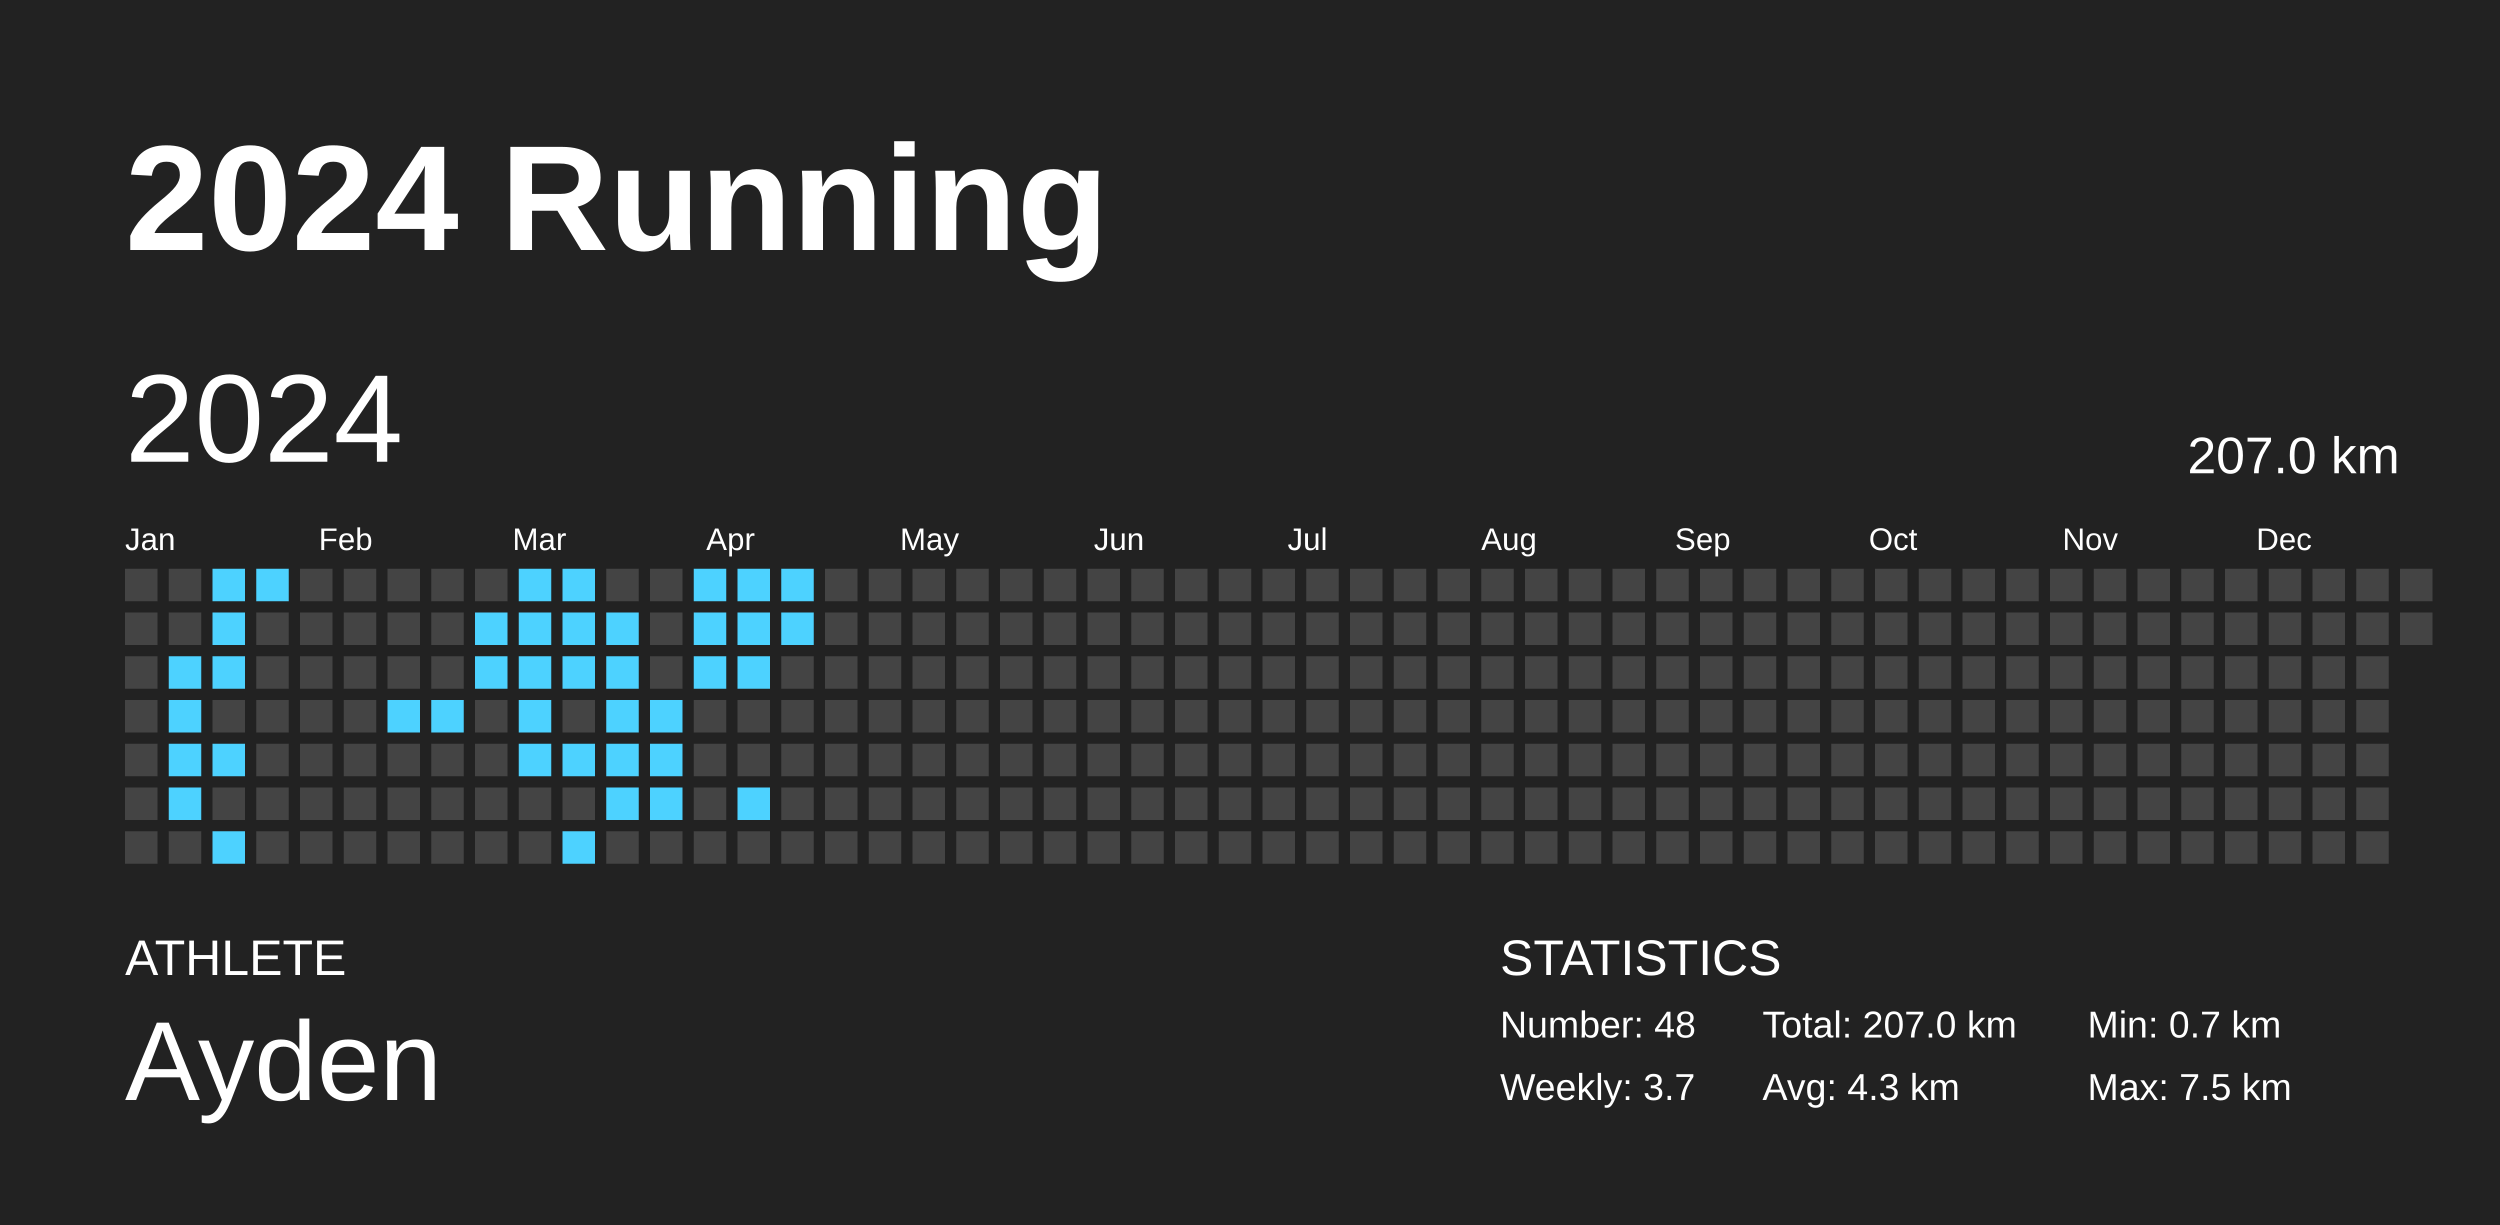
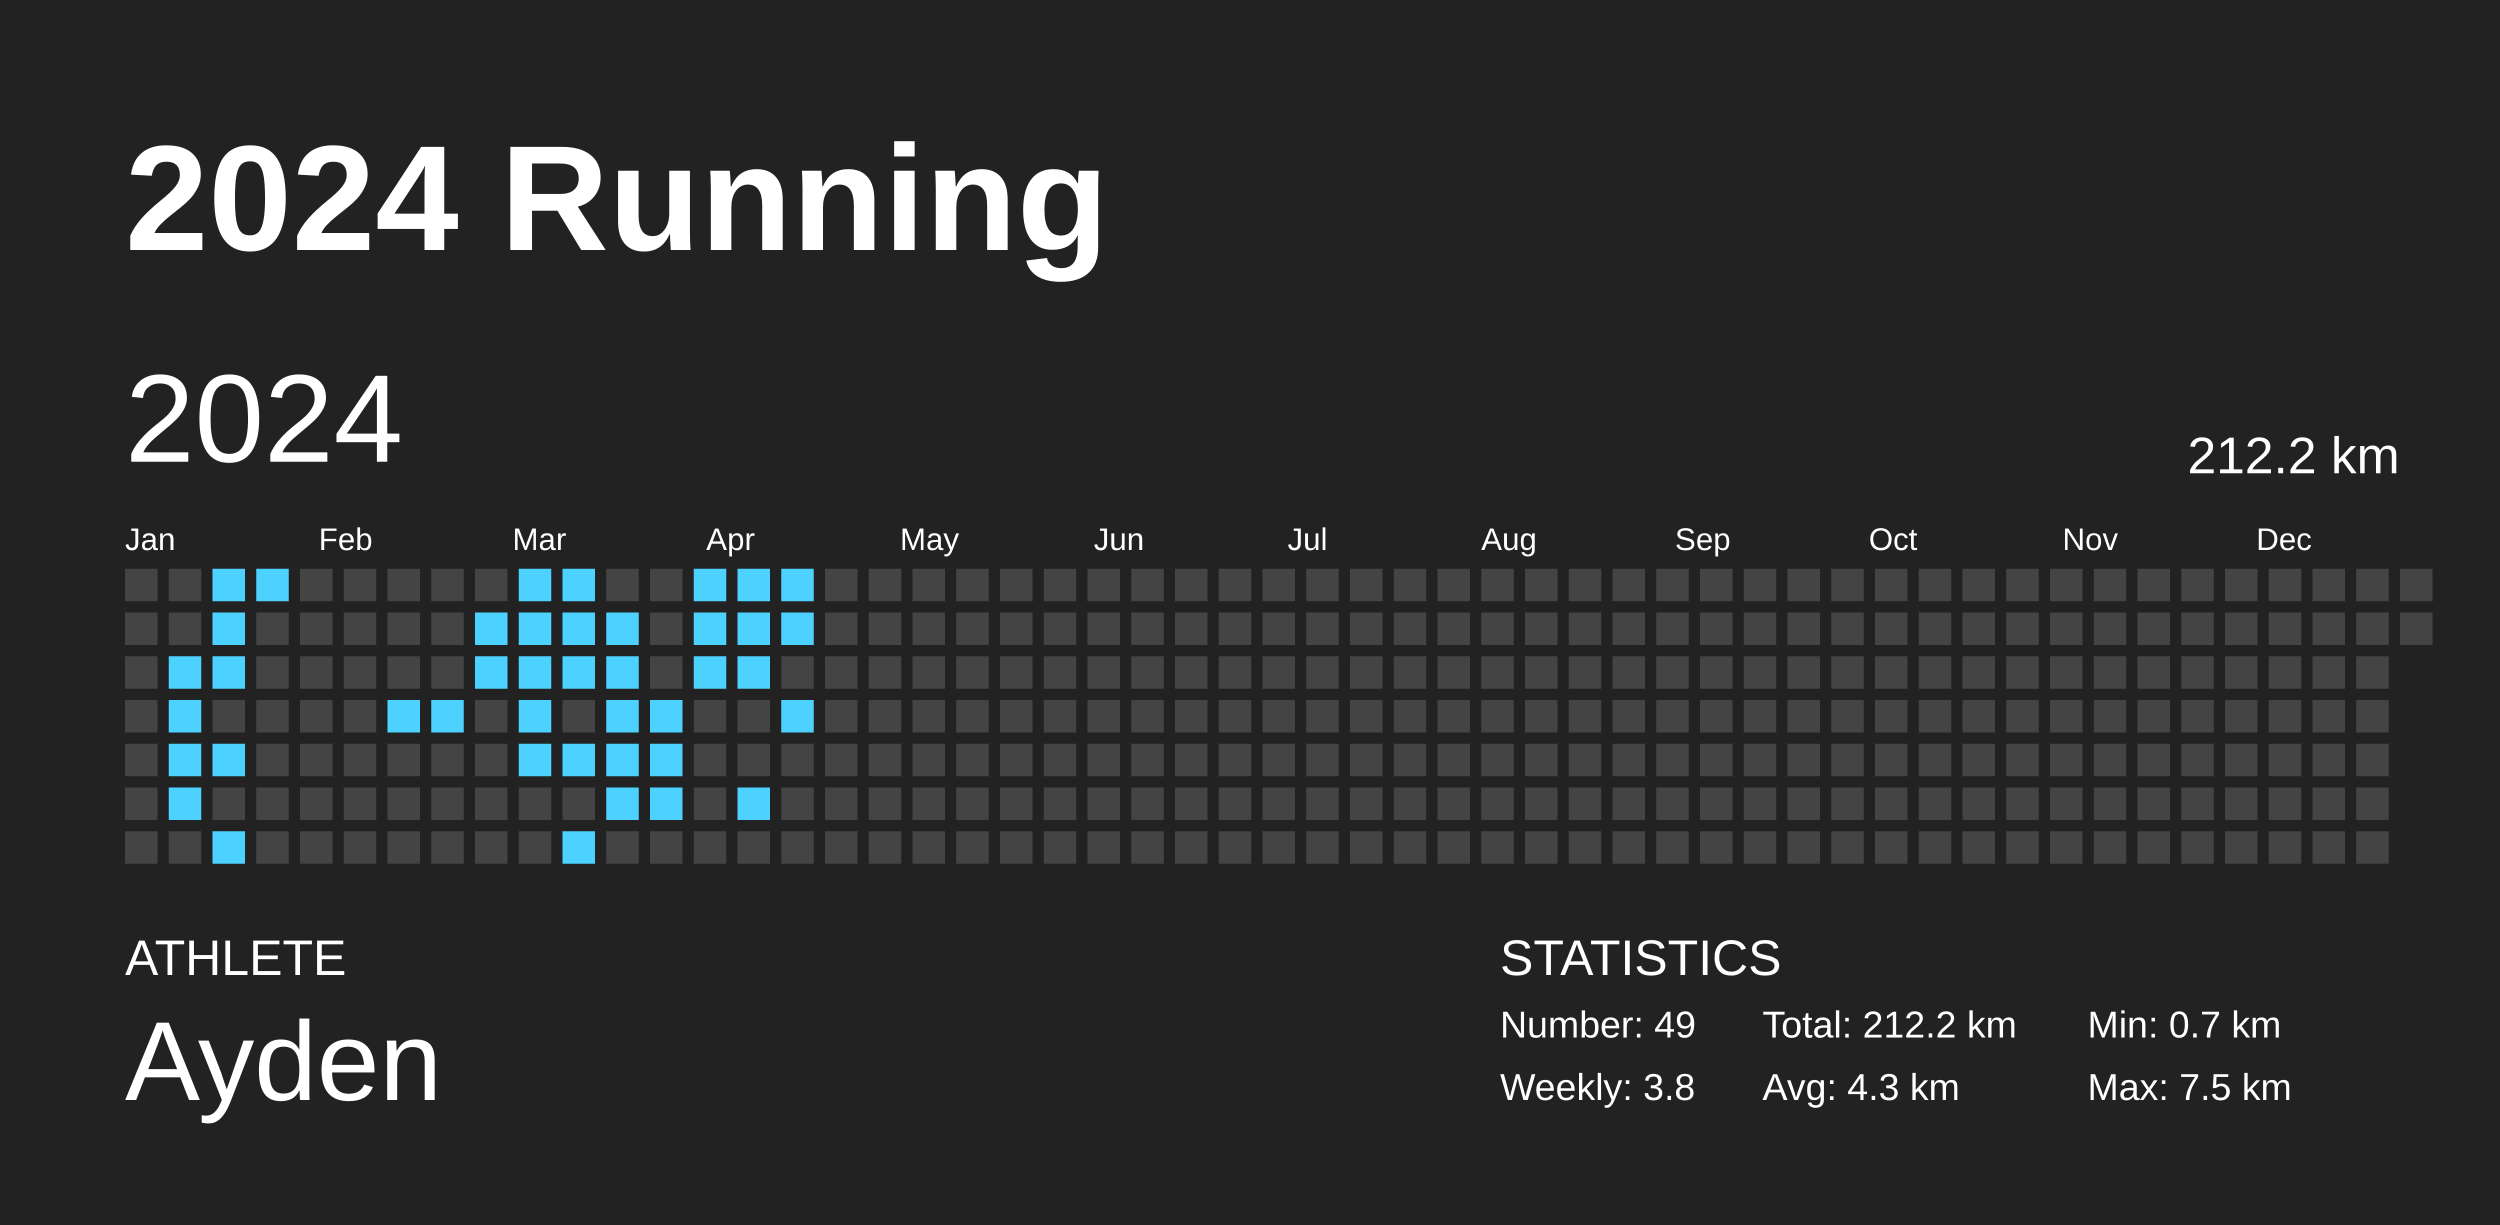
<svg xmlns="http://www.w3.org/2000/svg" baseProfile="full" height="98mm" version="1.1" viewBox="0,0,200,98" width="200mm">
  <defs />
  <rect fill="#222222" height="98" width="200" x="0" y="0" />
  <text fill="#FFFFFF" style="font-size:12px; font-family:Arial; font-weight:bold;" x="10" y="20">2024 Running</text>
  <text fill="#FFFFFF" style="font-size:4px; font-family:Arial" x="10" y="78">ATHLETE</text>
  <text fill="#FFFFFF" style="font-size:9px; font-family:Arial" x="10" y="88">Ayden</text>
  <text fill="#FFFFFF" style="font-size:4px; font-family:Arial" x="120" y="78">STATISTICS</text>
-   <text fill="#FFFFFF" style="font-size:3px; font-family:Arial" x="120" y="83">Number: 48</text>
-   <text fill="#FFFFFF" style="font-size:3px; font-family:Arial" x="120" y="88">Weekly: 3.7</text>
-   <text fill="#FFFFFF" style="font-size:3px; font-family:Arial" x="141" y="83">Total: 207.0 km</text>
+   <text fill="#FFFFFF" style="font-size:3px; font-family:Arial" x="120" y="83">Number: 49</text>
+   <text fill="#FFFFFF" style="font-size:3px; font-family:Arial" x="120" y="88">Weekly: 3.8</text>
+   <text fill="#FFFFFF" style="font-size:3px; font-family:Arial" x="141" y="83">Total: 212.2 km</text>
  <text fill="#FFFFFF" style="font-size:3px; font-family:Arial" x="141" y="88">Avg: 4.3 km</text>
  <text fill="#FFFFFF" style="font-size:3px; font-family:Arial" x="167" y="83">Min: 0.7 km</text>
  <text fill="#FFFFFF" style="font-size:3px; font-family:Arial" x="167" y="88">Max: 7.5 km</text>
  <text dominant-baseline="hanging" fill="#FFFFFF" style="font-size:10.0px; font-family:Arial;" x="10" y="30">2024</text>
-   <text dominant-baseline="hanging" fill="#FFFFFF" style="font-size:4.125px; font-family:Arial;" x="175" y="35">207.0 km</text>
+   <text dominant-baseline="hanging" fill="#FFFFFF" style="font-size:4.125px; font-family:Arial;" x="175" y="35">212.2 km</text>
  <text fill="#FFFFFF" style="font-size:2.5px; font-family:Arial" x="10.0" y="44">Jan</text>
  <text fill="#FFFFFF" style="font-size:2.5px; font-family:Arial" x="25.5" y="44">Feb</text>
  <text fill="#FFFFFF" style="font-size:2.5px; font-family:Arial" x="41.0" y="44">Mar</text>
  <text fill="#FFFFFF" style="font-size:2.5px; font-family:Arial" x="56.5" y="44">Apr</text>
  <text fill="#FFFFFF" style="font-size:2.5px; font-family:Arial" x="72.0" y="44">May</text>
  <text fill="#FFFFFF" style="font-size:2.5px; font-family:Arial" x="87.5" y="44">Jun</text>
  <text fill="#FFFFFF" style="font-size:2.5px; font-family:Arial" x="103.0" y="44">Jul</text>
  <text fill="#FFFFFF" style="font-size:2.5px; font-family:Arial" x="118.5" y="44">Aug</text>
  <text fill="#FFFFFF" style="font-size:2.5px; font-family:Arial" x="134.0" y="44">Sep</text>
  <text fill="#FFFFFF" style="font-size:2.5px; font-family:Arial" x="149.5" y="44">Oct</text>
  <text fill="#FFFFFF" style="font-size:2.5px; font-family:Arial" x="165.0" y="44">Nov</text>
  <text fill="#FFFFFF" style="font-size:2.5px; font-family:Arial" x="180.5" y="44">Dec</text>
  <rect fill="#444444" height="2.6" width="2.6" x="10.0" y="45.5" />
  <rect fill="#444444" height="2.6" width="2.6" x="10.0" y="49.0" />
  <rect fill="#444444" height="2.6" width="2.6" x="10.0" y="52.5" />
  <rect fill="#444444" height="2.6" width="2.6" x="10.0" y="56.0" />
  <rect fill="#444444" height="2.6" width="2.6" x="10.0" y="59.5" />
  <rect fill="#444444" height="2.6" width="2.6" x="10.0" y="63.0" />
  <rect fill="#444444" height="2.6" width="2.6" x="10.0" y="66.5" />
  <rect fill="#444444" height="2.6" width="2.6" x="13.5" y="45.5" />
  <rect fill="#444444" height="2.6" width="2.6" x="13.5" y="49.0" />
  <rect fill="#4dd2ff" height="2.6" width="2.6" x="13.5" y="52.5" />
  <rect fill="#4dd2ff" height="2.6" width="2.6" x="13.5" y="56.0" />
  <rect fill="#4dd2ff" height="2.6" width="2.6" x="13.5" y="59.5" />
  <rect fill="#4dd2ff" height="2.6" width="2.6" x="13.5" y="63.0" />
  <rect fill="#444444" height="2.6" width="2.6" x="13.5" y="66.5" />
  <rect fill="#4dd2ff" height="2.6" width="2.6" x="17.0" y="45.5" />
  <rect fill="#4dd2ff" height="2.6" width="2.6" x="17.0" y="49.0" />
  <rect fill="#4dd2ff" height="2.6" width="2.6" x="17.0" y="52.5" />
  <rect fill="#444444" height="2.6" width="2.6" x="17.0" y="56.0" />
  <rect fill="#4dd2ff" height="2.6" width="2.6" x="17.0" y="59.5" />
  <rect fill="#444444" height="2.6" width="2.6" x="17.0" y="63.0" />
  <rect fill="#4dd2ff" height="2.6" width="2.6" x="17.0" y="66.5" />
  <rect fill="#4dd2ff" height="2.6" width="2.6" x="20.5" y="45.5" />
  <rect fill="#444444" height="2.6" width="2.6" x="20.5" y="49.0" />
  <rect fill="#444444" height="2.6" width="2.6" x="20.5" y="52.5" />
  <rect fill="#444444" height="2.6" width="2.6" x="20.5" y="56.0" />
  <rect fill="#444444" height="2.6" width="2.6" x="20.5" y="59.5" />
  <rect fill="#444444" height="2.6" width="2.6" x="20.5" y="63.0" />
  <rect fill="#444444" height="2.6" width="2.6" x="20.5" y="66.5" />
  <rect fill="#444444" height="2.6" width="2.6" x="24.0" y="45.5" />
  <rect fill="#444444" height="2.6" width="2.6" x="24.0" y="49.0" />
  <rect fill="#444444" height="2.6" width="2.6" x="24.0" y="52.5" />
  <rect fill="#444444" height="2.6" width="2.6" x="24.0" y="56.0" />
  <rect fill="#444444" height="2.6" width="2.6" x="24.0" y="59.5" />
  <rect fill="#444444" height="2.6" width="2.6" x="24.0" y="63.0" />
  <rect fill="#444444" height="2.6" width="2.6" x="24.0" y="66.5" />
  <rect fill="#444444" height="2.6" width="2.6" x="27.5" y="45.5" />
  <rect fill="#444444" height="2.6" width="2.6" x="27.5" y="49.0" />
  <rect fill="#444444" height="2.6" width="2.6" x="27.5" y="52.5" />
  <rect fill="#444444" height="2.6" width="2.6" x="27.5" y="56.0" />
  <rect fill="#444444" height="2.6" width="2.6" x="27.5" y="59.5" />
  <rect fill="#444444" height="2.6" width="2.6" x="27.5" y="63.0" />
  <rect fill="#444444" height="2.6" width="2.6" x="27.5" y="66.5" />
  <rect fill="#444444" height="2.6" width="2.6" x="31.0" y="45.5" />
  <rect fill="#444444" height="2.6" width="2.6" x="31.0" y="49.0" />
  <rect fill="#444444" height="2.6" width="2.6" x="31.0" y="52.5" />
  <rect fill="#4dd2ff" height="2.6" width="2.6" x="31.0" y="56.0" />
  <rect fill="#444444" height="2.6" width="2.6" x="31.0" y="59.5" />
  <rect fill="#444444" height="2.6" width="2.6" x="31.0" y="63.0" />
  <rect fill="#444444" height="2.6" width="2.6" x="31.0" y="66.5" />
  <rect fill="#444444" height="2.6" width="2.6" x="34.5" y="45.5" />
  <rect fill="#444444" height="2.6" width="2.6" x="34.5" y="49.0" />
  <rect fill="#444444" height="2.6" width="2.6" x="34.5" y="52.5" />
  <rect fill="#4dd2ff" height="2.6" width="2.6" x="34.5" y="56.0" />
  <rect fill="#444444" height="2.6" width="2.6" x="34.5" y="59.5" />
  <rect fill="#444444" height="2.6" width="2.6" x="34.5" y="63.0" />
  <rect fill="#444444" height="2.6" width="2.6" x="34.5" y="66.5" />
  <rect fill="#444444" height="2.6" width="2.6" x="38.0" y="45.5" />
  <rect fill="#4dd2ff" height="2.6" width="2.6" x="38.0" y="49.0" />
  <rect fill="#4dd2ff" height="2.6" width="2.6" x="38.0" y="52.5" />
  <rect fill="#444444" height="2.6" width="2.6" x="38.0" y="56.0" />
  <rect fill="#444444" height="2.6" width="2.6" x="38.0" y="59.5" />
  <rect fill="#444444" height="2.6" width="2.6" x="38.0" y="63.0" />
  <rect fill="#444444" height="2.6" width="2.6" x="38.0" y="66.5" />
  <rect fill="#4dd2ff" height="2.6" width="2.6" x="41.5" y="45.5" />
  <rect fill="#4dd2ff" height="2.6" width="2.6" x="41.5" y="49.0" />
  <rect fill="#4dd2ff" height="2.6" width="2.6" x="41.5" y="52.5" />
  <rect fill="#4dd2ff" height="2.6" width="2.6" x="41.5" y="56.0" />
  <rect fill="#4dd2ff" height="2.6" width="2.6" x="41.5" y="59.5" />
  <rect fill="#444444" height="2.6" width="2.6" x="41.5" y="63.0" />
  <rect fill="#444444" height="2.6" width="2.6" x="41.5" y="66.5" />
  <rect fill="#4dd2ff" height="2.6" width="2.6" x="45.0" y="45.5" />
  <rect fill="#4dd2ff" height="2.6" width="2.6" x="45.0" y="49.0" />
  <rect fill="#4dd2ff" height="2.6" width="2.6" x="45.0" y="52.5" />
  <rect fill="#444444" height="2.6" width="2.6" x="45.0" y="56.0" />
  <rect fill="#4dd2ff" height="2.6" width="2.6" x="45.0" y="59.5" />
  <rect fill="#444444" height="2.6" width="2.6" x="45.0" y="63.0" />
  <rect fill="#4dd2ff" height="2.6" width="2.6" x="45.0" y="66.5" />
  <rect fill="#444444" height="2.6" width="2.6" x="48.5" y="45.5" />
  <rect fill="#4dd2ff" height="2.6" width="2.6" x="48.5" y="49.0" />
  <rect fill="#4dd2ff" height="2.6" width="2.6" x="48.5" y="52.5" />
  <rect fill="#4dd2ff" height="2.6" width="2.6" x="48.5" y="56.0" />
  <rect fill="#4dd2ff" height="2.6" width="2.6" x="48.5" y="59.5" />
  <rect fill="#4dd2ff" height="2.6" width="2.6" x="48.5" y="63.0" />
  <rect fill="#444444" height="2.6" width="2.6" x="48.5" y="66.5" />
  <rect fill="#444444" height="2.6" width="2.6" x="52.0" y="45.5" />
  <rect fill="#444444" height="2.6" width="2.6" x="52.0" y="49.0" />
  <rect fill="#444444" height="2.6" width="2.6" x="52.0" y="52.5" />
  <rect fill="#4dd2ff" height="2.6" width="2.6" x="52.0" y="56.0" />
  <rect fill="#4dd2ff" height="2.6" width="2.6" x="52.0" y="59.5" />
  <rect fill="#4dd2ff" height="2.6" width="2.6" x="52.0" y="63.0" />
  <rect fill="#444444" height="2.6" width="2.6" x="52.0" y="66.5" />
  <rect fill="#4dd2ff" height="2.6" width="2.6" x="55.5" y="45.5" />
  <rect fill="#4dd2ff" height="2.6" width="2.6" x="55.5" y="49.0" />
  <rect fill="#4dd2ff" height="2.6" width="2.6" x="55.5" y="52.5" />
  <rect fill="#444444" height="2.6" width="2.6" x="55.5" y="56.0" />
  <rect fill="#444444" height="2.6" width="2.6" x="55.5" y="59.5" />
  <rect fill="#444444" height="2.6" width="2.6" x="55.5" y="63.0" />
  <rect fill="#444444" height="2.6" width="2.6" x="55.5" y="66.5" />
  <rect fill="#4dd2ff" height="2.6" width="2.6" x="59.0" y="45.5" />
  <rect fill="#4dd2ff" height="2.6" width="2.6" x="59.0" y="49.0" />
  <rect fill="#4dd2ff" height="2.6" width="2.6" x="59.0" y="52.5" />
  <rect fill="#444444" height="2.6" width="2.6" x="59.0" y="56.0" />
  <rect fill="#444444" height="2.6" width="2.6" x="59.0" y="59.5" />
  <rect fill="#4dd2ff" height="2.6" width="2.6" x="59.0" y="63.0" />
  <rect fill="#444444" height="2.6" width="2.6" x="59.0" y="66.5" />
  <rect fill="#4dd2ff" height="2.6" width="2.6" x="62.5" y="45.5" />
  <rect fill="#4dd2ff" height="2.6" width="2.6" x="62.5" y="49.0" />
  <rect fill="#444444" height="2.6" width="2.6" x="62.5" y="52.5" />
-   <rect fill="#444444" height="2.6" width="2.6" x="62.5" y="56.0" />
+   <rect fill="#4dd2ff" height="2.6" width="2.6" x="62.5" y="56.0" />
  <rect fill="#444444" height="2.6" width="2.6" x="62.5" y="59.5" />
  <rect fill="#444444" height="2.6" width="2.6" x="62.5" y="63.0" />
  <rect fill="#444444" height="2.6" width="2.6" x="62.5" y="66.5" />
  <rect fill="#444444" height="2.6" width="2.6" x="66.0" y="45.5" />
  <rect fill="#444444" height="2.6" width="2.6" x="66.0" y="49.0" />
  <rect fill="#444444" height="2.6" width="2.6" x="66.0" y="52.5" />
  <rect fill="#444444" height="2.6" width="2.6" x="66.0" y="56.0" />
  <rect fill="#444444" height="2.6" width="2.6" x="66.0" y="59.5" />
  <rect fill="#444444" height="2.6" width="2.6" x="66.0" y="63.0" />
  <rect fill="#444444" height="2.6" width="2.6" x="66.0" y="66.5" />
  <rect fill="#444444" height="2.6" width="2.6" x="69.5" y="45.5" />
  <rect fill="#444444" height="2.6" width="2.6" x="69.5" y="49.0" />
  <rect fill="#444444" height="2.6" width="2.6" x="69.5" y="52.5" />
  <rect fill="#444444" height="2.6" width="2.6" x="69.5" y="56.0" />
  <rect fill="#444444" height="2.6" width="2.6" x="69.5" y="59.5" />
  <rect fill="#444444" height="2.6" width="2.6" x="69.5" y="63.0" />
  <rect fill="#444444" height="2.6" width="2.6" x="69.5" y="66.5" />
  <rect fill="#444444" height="2.6" width="2.6" x="73.0" y="45.5" />
  <rect fill="#444444" height="2.6" width="2.6" x="73.0" y="49.0" />
  <rect fill="#444444" height="2.6" width="2.6" x="73.0" y="52.5" />
  <rect fill="#444444" height="2.6" width="2.6" x="73.0" y="56.0" />
  <rect fill="#444444" height="2.6" width="2.6" x="73.0" y="59.5" />
  <rect fill="#444444" height="2.6" width="2.6" x="73.0" y="63.0" />
  <rect fill="#444444" height="2.6" width="2.6" x="73.0" y="66.5" />
  <rect fill="#444444" height="2.6" width="2.6" x="76.5" y="45.5" />
  <rect fill="#444444" height="2.6" width="2.6" x="76.5" y="49.0" />
  <rect fill="#444444" height="2.6" width="2.6" x="76.5" y="52.5" />
  <rect fill="#444444" height="2.6" width="2.6" x="76.5" y="56.0" />
  <rect fill="#444444" height="2.6" width="2.6" x="76.5" y="59.5" />
  <rect fill="#444444" height="2.6" width="2.6" x="76.5" y="63.0" />
  <rect fill="#444444" height="2.6" width="2.6" x="76.5" y="66.5" />
  <rect fill="#444444" height="2.6" width="2.6" x="80.0" y="45.5" />
  <rect fill="#444444" height="2.6" width="2.6" x="80.0" y="49.0" />
  <rect fill="#444444" height="2.6" width="2.6" x="80.0" y="52.5" />
  <rect fill="#444444" height="2.6" width="2.6" x="80.0" y="56.0" />
  <rect fill="#444444" height="2.6" width="2.6" x="80.0" y="59.5" />
  <rect fill="#444444" height="2.6" width="2.6" x="80.0" y="63.0" />
  <rect fill="#444444" height="2.6" width="2.6" x="80.0" y="66.5" />
  <rect fill="#444444" height="2.6" width="2.6" x="83.5" y="45.5" />
  <rect fill="#444444" height="2.6" width="2.6" x="83.5" y="49.0" />
  <rect fill="#444444" height="2.6" width="2.6" x="83.5" y="52.5" />
  <rect fill="#444444" height="2.6" width="2.6" x="83.5" y="56.0" />
  <rect fill="#444444" height="2.6" width="2.6" x="83.5" y="59.5" />
  <rect fill="#444444" height="2.6" width="2.6" x="83.5" y="63.0" />
  <rect fill="#444444" height="2.6" width="2.6" x="83.5" y="66.5" />
  <rect fill="#444444" height="2.6" width="2.6" x="87.0" y="45.5" />
  <rect fill="#444444" height="2.6" width="2.6" x="87.0" y="49.0" />
  <rect fill="#444444" height="2.6" width="2.6" x="87.0" y="52.5" />
  <rect fill="#444444" height="2.6" width="2.6" x="87.0" y="56.0" />
  <rect fill="#444444" height="2.6" width="2.6" x="87.0" y="59.5" />
  <rect fill="#444444" height="2.6" width="2.6" x="87.0" y="63.0" />
  <rect fill="#444444" height="2.6" width="2.6" x="87.0" y="66.5" />
  <rect fill="#444444" height="2.6" width="2.6" x="90.5" y="45.5" />
  <rect fill="#444444" height="2.6" width="2.6" x="90.5" y="49.0" />
  <rect fill="#444444" height="2.6" width="2.6" x="90.5" y="52.5" />
  <rect fill="#444444" height="2.6" width="2.6" x="90.5" y="56.0" />
  <rect fill="#444444" height="2.6" width="2.6" x="90.5" y="59.5" />
  <rect fill="#444444" height="2.6" width="2.6" x="90.5" y="63.0" />
  <rect fill="#444444" height="2.6" width="2.6" x="90.5" y="66.5" />
  <rect fill="#444444" height="2.6" width="2.6" x="94.0" y="45.5" />
  <rect fill="#444444" height="2.6" width="2.6" x="94.0" y="49.0" />
  <rect fill="#444444" height="2.6" width="2.6" x="94.0" y="52.5" />
  <rect fill="#444444" height="2.6" width="2.6" x="94.0" y="56.0" />
  <rect fill="#444444" height="2.6" width="2.6" x="94.0" y="59.5" />
  <rect fill="#444444" height="2.6" width="2.6" x="94.0" y="63.0" />
  <rect fill="#444444" height="2.6" width="2.6" x="94.0" y="66.5" />
  <rect fill="#444444" height="2.6" width="2.6" x="97.5" y="45.5" />
  <rect fill="#444444" height="2.6" width="2.6" x="97.5" y="49.0" />
  <rect fill="#444444" height="2.6" width="2.6" x="97.5" y="52.5" />
  <rect fill="#444444" height="2.6" width="2.6" x="97.5" y="56.0" />
  <rect fill="#444444" height="2.6" width="2.6" x="97.5" y="59.5" />
  <rect fill="#444444" height="2.6" width="2.6" x="97.5" y="63.0" />
  <rect fill="#444444" height="2.6" width="2.6" x="97.5" y="66.5" />
  <rect fill="#444444" height="2.6" width="2.6" x="101.0" y="45.5" />
  <rect fill="#444444" height="2.6" width="2.6" x="101.0" y="49.0" />
  <rect fill="#444444" height="2.6" width="2.6" x="101.0" y="52.5" />
  <rect fill="#444444" height="2.6" width="2.6" x="101.0" y="56.0" />
  <rect fill="#444444" height="2.6" width="2.6" x="101.0" y="59.5" />
  <rect fill="#444444" height="2.6" width="2.6" x="101.0" y="63.0" />
  <rect fill="#444444" height="2.6" width="2.6" x="101.0" y="66.5" />
  <rect fill="#444444" height="2.6" width="2.6" x="104.5" y="45.5" />
  <rect fill="#444444" height="2.6" width="2.6" x="104.5" y="49.0" />
  <rect fill="#444444" height="2.6" width="2.6" x="104.5" y="52.5" />
  <rect fill="#444444" height="2.6" width="2.6" x="104.5" y="56.0" />
  <rect fill="#444444" height="2.6" width="2.6" x="104.5" y="59.5" />
  <rect fill="#444444" height="2.6" width="2.6" x="104.5" y="63.0" />
  <rect fill="#444444" height="2.6" width="2.6" x="104.5" y="66.5" />
  <rect fill="#444444" height="2.6" width="2.6" x="108.0" y="45.5" />
  <rect fill="#444444" height="2.6" width="2.6" x="108.0" y="49.0" />
  <rect fill="#444444" height="2.6" width="2.6" x="108.0" y="52.5" />
  <rect fill="#444444" height="2.6" width="2.6" x="108.0" y="56.0" />
  <rect fill="#444444" height="2.6" width="2.6" x="108.0" y="59.5" />
  <rect fill="#444444" height="2.6" width="2.6" x="108.0" y="63.0" />
  <rect fill="#444444" height="2.6" width="2.6" x="108.0" y="66.5" />
  <rect fill="#444444" height="2.6" width="2.6" x="111.5" y="45.5" />
  <rect fill="#444444" height="2.6" width="2.6" x="111.5" y="49.0" />
  <rect fill="#444444" height="2.6" width="2.6" x="111.5" y="52.5" />
  <rect fill="#444444" height="2.6" width="2.6" x="111.5" y="56.0" />
  <rect fill="#444444" height="2.6" width="2.6" x="111.5" y="59.5" />
  <rect fill="#444444" height="2.6" width="2.6" x="111.5" y="63.0" />
  <rect fill="#444444" height="2.6" width="2.6" x="111.5" y="66.5" />
  <rect fill="#444444" height="2.6" width="2.6" x="115.0" y="45.5" />
  <rect fill="#444444" height="2.6" width="2.6" x="115.0" y="49.0" />
  <rect fill="#444444" height="2.6" width="2.6" x="115.0" y="52.5" />
  <rect fill="#444444" height="2.6" width="2.6" x="115.0" y="56.0" />
  <rect fill="#444444" height="2.6" width="2.6" x="115.0" y="59.5" />
  <rect fill="#444444" height="2.6" width="2.6" x="115.0" y="63.0" />
  <rect fill="#444444" height="2.6" width="2.6" x="115.0" y="66.5" />
  <rect fill="#444444" height="2.6" width="2.6" x="118.5" y="45.5" />
  <rect fill="#444444" height="2.6" width="2.6" x="118.5" y="49.0" />
  <rect fill="#444444" height="2.6" width="2.6" x="118.5" y="52.5" />
  <rect fill="#444444" height="2.6" width="2.6" x="118.5" y="56.0" />
  <rect fill="#444444" height="2.6" width="2.6" x="118.5" y="59.5" />
  <rect fill="#444444" height="2.6" width="2.6" x="118.5" y="63.0" />
  <rect fill="#444444" height="2.6" width="2.6" x="118.5" y="66.5" />
  <rect fill="#444444" height="2.6" width="2.6" x="122.0" y="45.5" />
  <rect fill="#444444" height="2.6" width="2.6" x="122.0" y="49.0" />
  <rect fill="#444444" height="2.6" width="2.6" x="122.0" y="52.5" />
  <rect fill="#444444" height="2.6" width="2.6" x="122.0" y="56.0" />
  <rect fill="#444444" height="2.6" width="2.6" x="122.0" y="59.5" />
  <rect fill="#444444" height="2.6" width="2.6" x="122.0" y="63.0" />
  <rect fill="#444444" height="2.6" width="2.6" x="122.0" y="66.5" />
  <rect fill="#444444" height="2.6" width="2.6" x="125.5" y="45.5" />
  <rect fill="#444444" height="2.6" width="2.6" x="125.5" y="49.0" />
  <rect fill="#444444" height="2.6" width="2.6" x="125.5" y="52.5" />
  <rect fill="#444444" height="2.6" width="2.6" x="125.5" y="56.0" />
  <rect fill="#444444" height="2.6" width="2.6" x="125.5" y="59.5" />
  <rect fill="#444444" height="2.6" width="2.6" x="125.5" y="63.0" />
  <rect fill="#444444" height="2.6" width="2.6" x="125.5" y="66.5" />
  <rect fill="#444444" height="2.6" width="2.6" x="129.0" y="45.5" />
  <rect fill="#444444" height="2.6" width="2.6" x="129.0" y="49.0" />
  <rect fill="#444444" height="2.6" width="2.6" x="129.0" y="52.5" />
  <rect fill="#444444" height="2.6" width="2.6" x="129.0" y="56.0" />
  <rect fill="#444444" height="2.6" width="2.6" x="129.0" y="59.5" />
  <rect fill="#444444" height="2.6" width="2.6" x="129.0" y="63.0" />
  <rect fill="#444444" height="2.6" width="2.6" x="129.0" y="66.5" />
  <rect fill="#444444" height="2.6" width="2.6" x="132.5" y="45.5" />
  <rect fill="#444444" height="2.6" width="2.6" x="132.5" y="49.0" />
  <rect fill="#444444" height="2.6" width="2.6" x="132.5" y="52.5" />
  <rect fill="#444444" height="2.6" width="2.6" x="132.5" y="56.0" />
  <rect fill="#444444" height="2.6" width="2.6" x="132.5" y="59.5" />
  <rect fill="#444444" height="2.6" width="2.6" x="132.5" y="63.0" />
  <rect fill="#444444" height="2.6" width="2.6" x="132.5" y="66.5" />
  <rect fill="#444444" height="2.6" width="2.6" x="136.0" y="45.5" />
  <rect fill="#444444" height="2.6" width="2.6" x="136.0" y="49.0" />
  <rect fill="#444444" height="2.6" width="2.6" x="136.0" y="52.5" />
  <rect fill="#444444" height="2.6" width="2.6" x="136.0" y="56.0" />
  <rect fill="#444444" height="2.6" width="2.6" x="136.0" y="59.5" />
  <rect fill="#444444" height="2.6" width="2.6" x="136.0" y="63.0" />
  <rect fill="#444444" height="2.6" width="2.6" x="136.0" y="66.5" />
  <rect fill="#444444" height="2.6" width="2.6" x="139.5" y="45.5" />
  <rect fill="#444444" height="2.6" width="2.6" x="139.5" y="49.0" />
  <rect fill="#444444" height="2.6" width="2.6" x="139.5" y="52.5" />
  <rect fill="#444444" height="2.6" width="2.6" x="139.5" y="56.0" />
  <rect fill="#444444" height="2.6" width="2.6" x="139.5" y="59.5" />
  <rect fill="#444444" height="2.6" width="2.6" x="139.5" y="63.0" />
  <rect fill="#444444" height="2.6" width="2.6" x="139.5" y="66.5" />
  <rect fill="#444444" height="2.6" width="2.6" x="143.0" y="45.5" />
  <rect fill="#444444" height="2.6" width="2.6" x="143.0" y="49.0" />
  <rect fill="#444444" height="2.6" width="2.6" x="143.0" y="52.5" />
  <rect fill="#444444" height="2.6" width="2.6" x="143.0" y="56.0" />
  <rect fill="#444444" height="2.6" width="2.6" x="143.0" y="59.5" />
  <rect fill="#444444" height="2.6" width="2.6" x="143.0" y="63.0" />
  <rect fill="#444444" height="2.6" width="2.6" x="143.0" y="66.5" />
  <rect fill="#444444" height="2.6" width="2.6" x="146.5" y="45.5" />
  <rect fill="#444444" height="2.6" width="2.6" x="146.5" y="49.0" />
  <rect fill="#444444" height="2.6" width="2.6" x="146.5" y="52.5" />
  <rect fill="#444444" height="2.6" width="2.6" x="146.5" y="56.0" />
  <rect fill="#444444" height="2.6" width="2.6" x="146.5" y="59.5" />
  <rect fill="#444444" height="2.6" width="2.6" x="146.5" y="63.0" />
  <rect fill="#444444" height="2.6" width="2.6" x="146.5" y="66.5" />
  <rect fill="#444444" height="2.6" width="2.6" x="150.0" y="45.5" />
  <rect fill="#444444" height="2.6" width="2.6" x="150.0" y="49.0" />
  <rect fill="#444444" height="2.6" width="2.6" x="150.0" y="52.5" />
  <rect fill="#444444" height="2.6" width="2.6" x="150.0" y="56.0" />
  <rect fill="#444444" height="2.6" width="2.6" x="150.0" y="59.5" />
  <rect fill="#444444" height="2.6" width="2.6" x="150.0" y="63.0" />
  <rect fill="#444444" height="2.6" width="2.6" x="150.0" y="66.5" />
  <rect fill="#444444" height="2.6" width="2.6" x="153.5" y="45.5" />
  <rect fill="#444444" height="2.6" width="2.6" x="153.5" y="49.0" />
  <rect fill="#444444" height="2.6" width="2.6" x="153.5" y="52.5" />
  <rect fill="#444444" height="2.6" width="2.6" x="153.5" y="56.0" />
  <rect fill="#444444" height="2.6" width="2.6" x="153.5" y="59.5" />
  <rect fill="#444444" height="2.6" width="2.6" x="153.5" y="63.0" />
  <rect fill="#444444" height="2.6" width="2.6" x="153.5" y="66.5" />
  <rect fill="#444444" height="2.6" width="2.6" x="157.0" y="45.5" />
  <rect fill="#444444" height="2.6" width="2.6" x="157.0" y="49.0" />
  <rect fill="#444444" height="2.6" width="2.6" x="157.0" y="52.5" />
  <rect fill="#444444" height="2.6" width="2.6" x="157.0" y="56.0" />
  <rect fill="#444444" height="2.6" width="2.6" x="157.0" y="59.5" />
  <rect fill="#444444" height="2.6" width="2.6" x="157.0" y="63.0" />
  <rect fill="#444444" height="2.6" width="2.6" x="157.0" y="66.5" />
  <rect fill="#444444" height="2.6" width="2.6" x="160.5" y="45.5" />
  <rect fill="#444444" height="2.6" width="2.6" x="160.5" y="49.0" />
  <rect fill="#444444" height="2.6" width="2.6" x="160.5" y="52.5" />
  <rect fill="#444444" height="2.6" width="2.6" x="160.5" y="56.0" />
  <rect fill="#444444" height="2.6" width="2.6" x="160.5" y="59.5" />
  <rect fill="#444444" height="2.6" width="2.6" x="160.5" y="63.0" />
  <rect fill="#444444" height="2.6" width="2.6" x="160.5" y="66.5" />
  <rect fill="#444444" height="2.6" width="2.6" x="164.0" y="45.5" />
  <rect fill="#444444" height="2.6" width="2.6" x="164.0" y="49.0" />
  <rect fill="#444444" height="2.6" width="2.6" x="164.0" y="52.5" />
  <rect fill="#444444" height="2.6" width="2.6" x="164.0" y="56.0" />
  <rect fill="#444444" height="2.6" width="2.6" x="164.0" y="59.5" />
  <rect fill="#444444" height="2.6" width="2.6" x="164.0" y="63.0" />
  <rect fill="#444444" height="2.6" width="2.6" x="164.0" y="66.5" />
  <rect fill="#444444" height="2.6" width="2.6" x="167.5" y="45.5" />
  <rect fill="#444444" height="2.6" width="2.6" x="167.5" y="49.0" />
  <rect fill="#444444" height="2.6" width="2.6" x="167.5" y="52.5" />
  <rect fill="#444444" height="2.6" width="2.6" x="167.5" y="56.0" />
  <rect fill="#444444" height="2.6" width="2.6" x="167.5" y="59.5" />
  <rect fill="#444444" height="2.6" width="2.6" x="167.5" y="63.0" />
  <rect fill="#444444" height="2.6" width="2.6" x="167.5" y="66.5" />
  <rect fill="#444444" height="2.6" width="2.6" x="171.0" y="45.5" />
  <rect fill="#444444" height="2.6" width="2.6" x="171.0" y="49.0" />
  <rect fill="#444444" height="2.6" width="2.6" x="171.0" y="52.5" />
  <rect fill="#444444" height="2.6" width="2.6" x="171.0" y="56.0" />
  <rect fill="#444444" height="2.6" width="2.6" x="171.0" y="59.5" />
  <rect fill="#444444" height="2.6" width="2.6" x="171.0" y="63.0" />
  <rect fill="#444444" height="2.6" width="2.6" x="171.0" y="66.5" />
  <rect fill="#444444" height="2.6" width="2.6" x="174.5" y="45.5" />
  <rect fill="#444444" height="2.6" width="2.6" x="174.5" y="49.0" />
  <rect fill="#444444" height="2.6" width="2.6" x="174.5" y="52.5" />
  <rect fill="#444444" height="2.6" width="2.6" x="174.5" y="56.0" />
  <rect fill="#444444" height="2.6" width="2.6" x="174.5" y="59.5" />
  <rect fill="#444444" height="2.6" width="2.6" x="174.5" y="63.0" />
  <rect fill="#444444" height="2.6" width="2.6" x="174.5" y="66.5" />
  <rect fill="#444444" height="2.6" width="2.6" x="178.0" y="45.5" />
  <rect fill="#444444" height="2.6" width="2.6" x="178.0" y="49.0" />
  <rect fill="#444444" height="2.6" width="2.6" x="178.0" y="52.5" />
  <rect fill="#444444" height="2.6" width="2.6" x="178.0" y="56.0" />
  <rect fill="#444444" height="2.6" width="2.6" x="178.0" y="59.5" />
  <rect fill="#444444" height="2.6" width="2.6" x="178.0" y="63.0" />
  <rect fill="#444444" height="2.6" width="2.6" x="178.0" y="66.5" />
  <rect fill="#444444" height="2.6" width="2.6" x="181.5" y="45.5" />
  <rect fill="#444444" height="2.6" width="2.6" x="181.5" y="49.0" />
  <rect fill="#444444" height="2.6" width="2.6" x="181.5" y="52.5" />
  <rect fill="#444444" height="2.6" width="2.6" x="181.5" y="56.0" />
  <rect fill="#444444" height="2.6" width="2.6" x="181.5" y="59.5" />
  <rect fill="#444444" height="2.6" width="2.6" x="181.5" y="63.0" />
  <rect fill="#444444" height="2.6" width="2.6" x="181.5" y="66.5" />
  <rect fill="#444444" height="2.6" width="2.6" x="185.0" y="45.5" />
  <rect fill="#444444" height="2.6" width="2.6" x="185.0" y="49.0" />
  <rect fill="#444444" height="2.6" width="2.6" x="185.0" y="52.5" />
  <rect fill="#444444" height="2.6" width="2.6" x="185.0" y="56.0" />
  <rect fill="#444444" height="2.6" width="2.6" x="185.0" y="59.5" />
  <rect fill="#444444" height="2.6" width="2.6" x="185.0" y="63.0" />
  <rect fill="#444444" height="2.6" width="2.6" x="185.0" y="66.5" />
  <rect fill="#444444" height="2.6" width="2.6" x="188.5" y="45.5" />
  <rect fill="#444444" height="2.6" width="2.6" x="188.5" y="49.0" />
  <rect fill="#444444" height="2.6" width="2.6" x="188.5" y="52.5" />
  <rect fill="#444444" height="2.6" width="2.6" x="188.5" y="56.0" />
  <rect fill="#444444" height="2.6" width="2.6" x="188.5" y="59.5" />
  <rect fill="#444444" height="2.6" width="2.6" x="188.5" y="63.0" />
  <rect fill="#444444" height="2.6" width="2.6" x="188.5" y="66.5" />
  <rect fill="#444444" height="2.6" width="2.6" x="192.0" y="45.5" />
  <rect fill="#444444" height="2.6" width="2.6" x="192.0" y="49.0" />
</svg>
